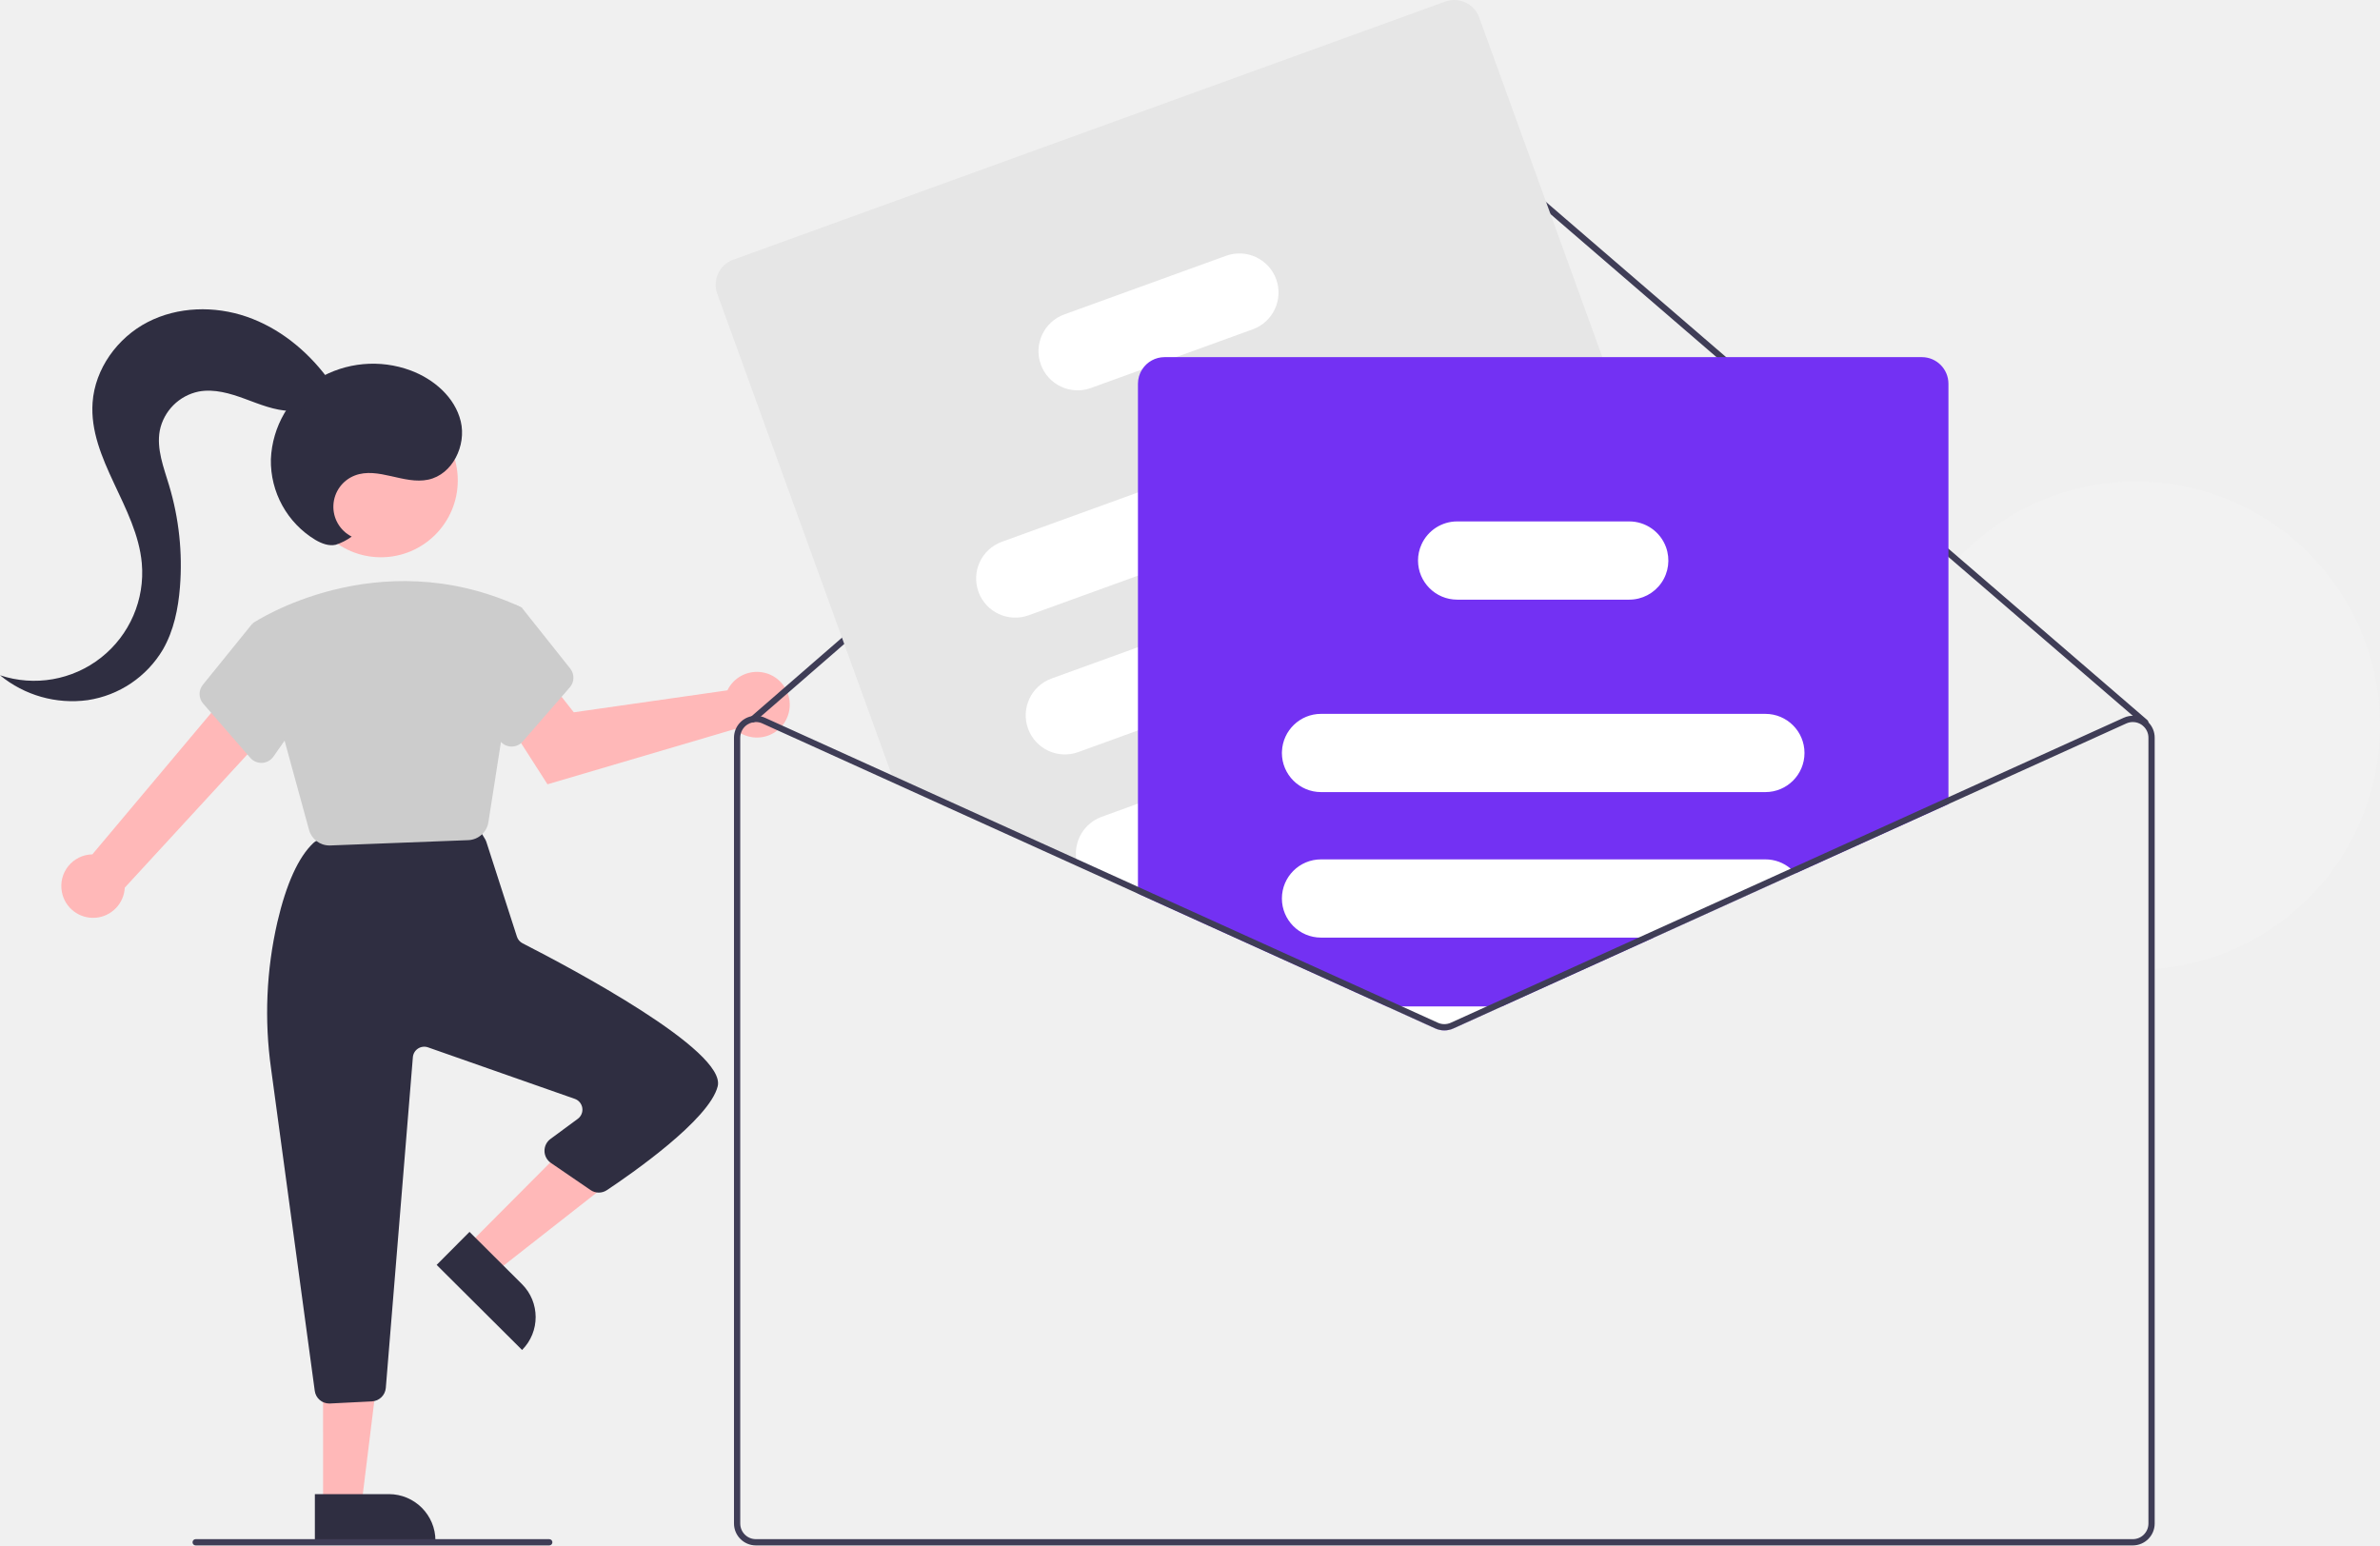
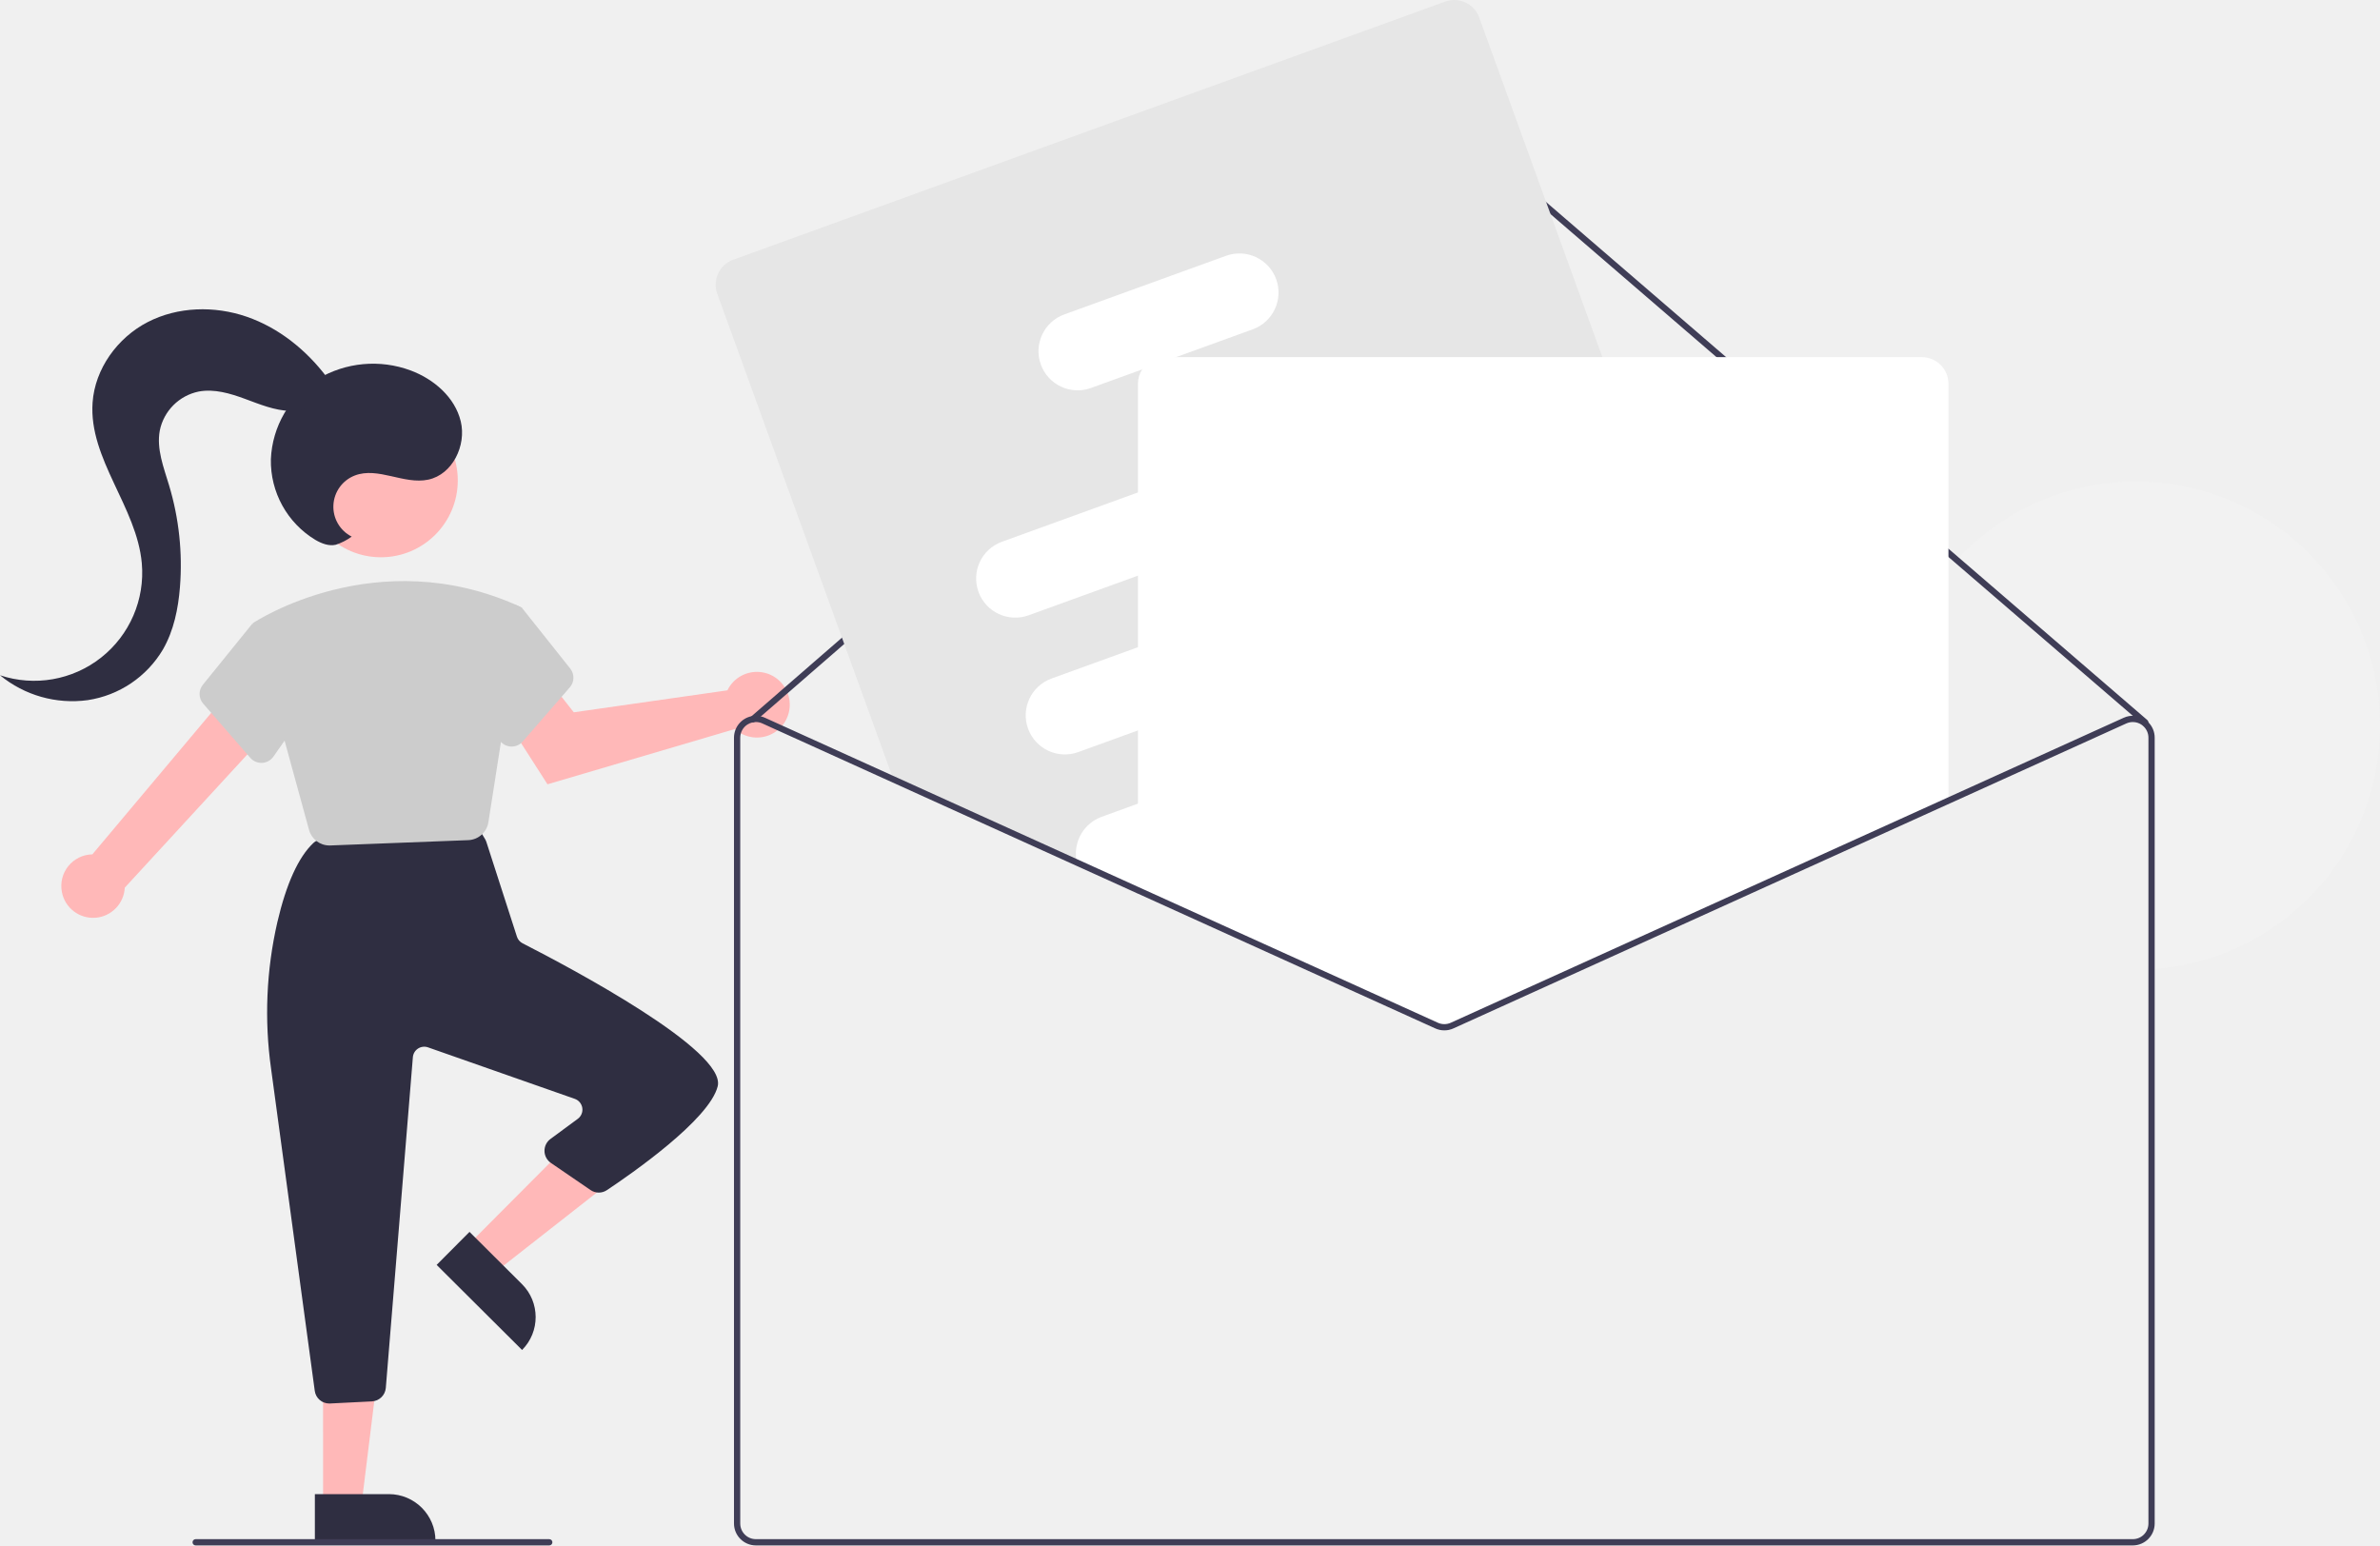
<svg xmlns="http://www.w3.org/2000/svg" data-name="Layer 1" width="760.554" height="493.87" viewBox="0 0 760.554 493.87">
  <path d="M980.277,434.935a77.996,77.996,0,0,1-72,77.77c-.66.05-1.33.1-2,.13v-74.03a4.959,4.959,0,0,0-1.84-3.86,1.247,1.247,0,0,0-.22-.18,1.861,1.861,0,0,0-.23-.16,5.001,5.001,0,0,0-4.77-.35l-.83-1.82a7.007,7.007,0,0,1,2.89-.63l-56.96-49.07c.44-.5.9-.99,1.36-1.48a78.007,78.007,0,0,1,134.6,53.68Z" transform="translate(-219.7232 -203.0649)" fill="#f2f2f2" />
  <path d="M239.501,488.121a10.087,10.087,0,0,1,9.73-12.023l44.962-53.523,11.225,14.352-45.823,49.812a10.142,10.142,0,0,1-20.095,1.382Z" transform="translate(-219.7232 -203.0649)" fill="#ffb8b8" />
  <path d="M453.01,422.243a10.527,10.527,0,0,0-.832,1.433l-49.094,7.018-7.455-9.465-15.754,9.384,14.809,23.089,59.875-17.65A10.496,10.496,0,1,0,453.01,422.243Z" transform="translate(-219.7232 -203.0649)" fill="#ffb8b8" />
  <polygon points="149.426 398.009 158.114 406.659 195.614 377.267 182.792 364.5 149.426 398.009" fill="#ffb8b8" />
  <path d="M358.894,608.163h38.531a0,0,0,0,1,0,0v14.887a0,0,0,0,1,0,0H373.781a14.887,14.887,0,0,1-14.887-14.887v0A0,0,0,0,1,358.894,608.163Z" transform="translate(-7.95298 1115.599) rotate(-135.1232)" fill="#2f2e41" />
  <polygon points="103.246 480.98 115.506 480.98 121.338 433.692 103.244 433.692 103.246 480.98" fill="#ffb8b8" />
  <path d="M320.342,680.541h38.531a0,0,0,0,1,0,0v14.887a0,0,0,0,1,0,0H335.229a14.887,14.887,0,0,1-14.887-14.887v0A0,0,0,0,1,320.342,680.541Z" transform="translate(459.523 1172.889) rotate(179.9974)" fill="#2f2e41" />
  <path d="M320.304,647.522l-13.964-102.987a128.95,128.95,0,0,1,2.001-46.716c2.866-12.312,6.737-20.84,11.507-25.347a4.718,4.718,0,0,1,2.743-1.253l46.106-4.803a4.706,4.706,0,0,1,4.51,2.254l1.516,2.526a4.698,4.698,0,0,1,.442.974l9.748,30.22a3.616,3.616,0,0,0,1.808,2.126c15.348,7.836,65.203,34.288,62.35,45.7-2.681,10.723-27.779,28.11-35.408,33.183a4.661,4.661,0,0,1-5.24-.04L395.761,574.695a4.693,4.693,0,0,1-.134-7.651l8.733-6.434a3.651,3.651,0,0,0-.957-6.384l-46.898-16.456a3.65,3.65,0,0,0-4.846,3.147l-8.647,105.688a4.705,4.705,0,0,1-4.443,4.304l-13.379.669c-.081.004-.162.006-.243.006A4.663,4.663,0,0,1,320.304,647.522Z" transform="translate(-219.7232 -203.0649)" fill="#2f2e41" />
  <circle cx="121.726" cy="153.524" r="24.561" fill="#ffb8b8" />
  <path d="M318.477,468.265l-18.079-65.965.31-.209c.388-.262,39.356-25.993,84.98-5.257l.827.475L375.802,465.776a6.786,6.786,0,0,1-6.444,5.777L325.275,473.248c-.089.003-.177.005-.266.005A6.751,6.751,0,0,1,318.477,468.265Z" transform="translate(-219.7232 -203.0649)" fill="#ccc" />
  <path d="M299.71,445.244l-15.057-17.315a4.686,4.686,0,0,1-.106-6.032l15.741-19.445,12.083,3.296,6.406,22.422-11.681,16.687a4.665,4.665,0,0,1-3.599,1.995c-.084.004-.168.006-.252.006A4.66,4.66,0,0,1,299.71,445.244Z" transform="translate(-219.7232 -203.0649)" fill="#ccc" />
  <path d="M382.975,441.637a4.665,4.665,0,0,1-3.599-1.995l-11.681-16.687,5.618-23.602,11.125-3.034,2.076.991,15.41,19.374a4.686,4.686,0,0,1-.106,6.032l-15.057,17.315a4.66,4.66,0,0,1-3.535,1.613C383.143,441.643,383.059,441.641,382.975,441.637Z" transform="translate(-219.7232 -203.0649)" fill="#ccc" />
  <path d="M906.277,433.905a.98.98,0,0,1-.24.68 1.0 1,0,0,1-1.41.11l-3.35-2.89-56.96-49.07L684.557,245.085a5.02,5.02,0,0,0-6.54.01l-215.14,186.91-1.94,1.68a.966.966,0,0,1-.25.16,1,1,0,0,1-.51.08,1.025,1.025,0,0,1-.65-.33.997.997,0,0,1,.09-1.41l.27-.24,216.82-188.36a7.047,7.047,0,0,1,9.16-.02l159.81,137.69,60.25,51.92A1.016,1.016,0,0,1,906.277,433.905Z" transform="translate(-219.7232 -203.0649)" fill="#3f3d56" />
  <path d="M784.807,463.435l-2.63-7.24-9.06-25-19.52-53.83-21.82-60.17-39.35-108.53a8.516,8.516,0,0,0-10.89-5.09l-227.51,82.49a8.512,8.512,0,0,0-5.09,10.89l55.79,153.86.95,2.63,58.56,26.54,16.46,7.46,2.67,1.21,69.69,31.59,2.7-.98,45.71-16.57,68.95-25,9.29-3.37A8.518,8.518,0,0,0,784.807,463.435Z" transform="translate(-219.7232 -203.0649)" fill="#e6e6e6" />
  <path d="M689.407,335.275a12.522,12.522,0,0,0-16.02-7.49l-90.02,32.65-43.47,15.76a12.498,12.498,0,1,0,8.52,23.5l34.95-12.67,98.55-35.73A12.522,12.522,0,0,0,689.407,335.275Z" transform="translate(-219.7232 -203.0649)" fill="#fff" />
  <path d="M705.257,378.995a12.522,12.522,0,0,0-16.02-7.49l-15.25,5.53-90.62,32.86-27.62,10.01a12.503,12.503,0,0,0,8.52,23.51l19.1-6.93,114.4-41.48c.26-.09.51-.2.76-.31A12.498,12.498,0,0,0,705.257,378.995Z" transform="translate(-219.7232 -203.0649)" fill="#fff" />
  <path d="M721.277,423.175a12.511,12.511,0,0,0-16.01-7.49l-42.77,15.51-33.11,12.01-46.02,16.68-11.6,4.21a12.527,12.527,0,0,0-8.13,13.42,12.365,12.365,0,0,0,.6,2.47l16.46,7.46,2.67-.97h.02l83.51-30.28,46.89-17a12.511,12.511,0,0,0,7.49-16.02Z" transform="translate(-219.7232 -203.0649)" fill="#fff" />
  <path d="M627.547,292.295a12.522,12.522,0,0,0-16.02-7.49l-51.7,18.74a12.503,12.503,0,0,0,8.52,23.51l16.36-5.93,10.83-3.93,24.521-8.89A12.511,12.511,0,0,0,627.547,292.295Z" transform="translate(-219.7232 -203.0649)" fill="#fff" />
-   <path d="M833.867,317.195h-242a8.502,8.502,0,0,0-7.16,3.93,8.414,8.414,0,0,0-1.34,4.57v162.96l69.69,31.59,9.82,4.45,15.51,7.03a7.02,7.02,0,0,0,5.78,0l15.51-7.03,48.54-22,45.24-20.51,48.91-22.16v-134.33A8.505,8.505,0,0,0,833.867,317.195Z" transform="translate(-219.7232 -203.0649)" fill="#7331f3" />
+   <path d="M833.867,317.195h-242a8.502,8.502,0,0,0-7.16,3.93,8.414,8.414,0,0,0-1.34,4.57v162.96l69.69,31.59,9.82,4.45,15.51,7.03a7.02,7.02,0,0,0,5.78,0l15.51-7.03,48.54-22,45.24-20.51,48.91-22.16v-134.33A8.505,8.505,0,0,0,833.867,317.195Z" transform="translate(-219.7232 -203.0649)" fill="#ffffff" />
  <path d="M783.867,431.195h-142a12.497,12.497,0,0,0-12.48,12.01,4.011,4.011,0,0,0-.02.49,12.518,12.518,0,0,0,12.5,12.5h142a12.5,12.5,0,0,0,0-25Z" transform="translate(-219.7232 -203.0649)" fill="#fff" />
  <path d="M791.957,480.675a12.411,12.411,0,0,0-8.09-2.98h-142a12.5,12.5,0,0,0,0,25H748.217l45.24-20.51A12.583,12.583,0,0,0,791.957,480.675Z" transform="translate(-219.7232 -203.0649)" fill="#fff" />
  <path d="M662.877,524.695l15.51,7.03a7.02,7.02,0,0,0,5.78,0l15.51-7.03Z" transform="translate(-219.7232 -203.0649)" fill="#fff" />
  <path d="M752.107,377.905a12.506,12.506,0,0,0-11.74-8.21h-55a12.509,12.509,0,0,0-11.38,7.34,12.358,12.358,0,0,0-1.12,5.16,12.518,12.518,0,0,0,12.5,12.5h55a12.499,12.499,0,0,0,11.74-16.79Z" transform="translate(-219.7232 -203.0649)" fill="#fff" />
  <path d="M743.367,502.695l-48.54,22-11.49,5.21a5.016,5.016,0,0,1-4.12,0l-11.49-5.21h-4.85l15.51,7.03a7.02,7.02,0,0,0,5.78,0l15.51-7.03,48.54-22Zm0,0-48.54,22-11.49,5.21a5.016,5.016,0,0,1-4.12,0l-11.49-5.21h-4.85l15.51,7.03a7.02,7.02,0,0,0,5.78,0l15.51-7.03,48.54-22Zm0,0-48.54,22-11.49,5.21a5.016,5.016,0,0,1-4.12,0l-11.49-5.21h-4.85l15.51,7.03a7.02,7.02,0,0,0,5.78,0l15.51-7.03,48.54-22Zm162.91-68.79a7.638,7.638,0,0,0-1.21-.98,6.961,6.961,0,0,0-6.68-.49l-106.43,48.24-48.59,22.02-48.54,22-11.49,5.21a5.016,5.016,0,0,1-4.12,0l-11.49-5.21-11.97-5.43-72.37-32.79-.02-.01-19.73-8.95-58.91-26.7-40.56-18.38a6.107,6.107,0,0,0-1.29-.43,6.709,6.709,0,0,0-2.99-.06,7.017,7.017,0,0,0-5.61,6.86v251.13a7.008,7.008,0,0,0,7,7h440a7.008,7.008,0,0,0,7-7v-251.13A6.972,6.972,0,0,0,906.277,433.905Zm0,256.03a5.002,5.002,0,0,1-5,5h-440a5.002,5.002,0,0,1-5-5v-251.13a5.001,5.001,0,0,1,2.29-4.2,5.168,5.168,0,0,1,1.61-.68,4.511,4.511,0,0,1,.51-.08,3.898,3.898,0,0,1,.59-.04,4.97,4.97,0,0,1,2.06.45l42.34,19.19,58.56,26.54,16.46,7.46,2.67,1.21,69.69,31.59,9.82,4.45,15.51,7.03a7.02,7.02,0,0,0,5.78,0l15.51-7.03,48.54-22,45.24-20.51,105.76-47.93a5.001,5.001,0,0,1,4.77.35,1.861,1.861,0,0,1,.23.16,1.247,1.247,0,0,1,.22.18,4.959,4.959,0,0,1,1.84,3.86Zm-162.91-187.24-48.54,22-11.49,5.21a5.016,5.016,0,0,1-4.12,0l-11.49-5.21h-4.85l15.51,7.03a7.02,7.02,0,0,0,5.78,0l15.51-7.03,48.54-22Zm0,0-48.54,22-11.49,5.21a5.016,5.016,0,0,1-4.12,0l-11.49-5.21h-4.85l15.51,7.03a7.02,7.02,0,0,0,5.78,0l15.51-7.03,48.54-22Zm-162.67-15.25,2.67,1.21v-2.18Zm162.67,15.25-48.54,22-11.49,5.21a5.016,5.016,0,0,1-4.12,0l-11.49-5.21h-4.85l15.51,7.03a7.02,7.02,0,0,0,5.78,0l15.51-7.03,48.54-22Z" transform="translate(-219.7232 -203.0649)" fill="#3f3d56" />
  <path d="M395.249,696.935h-113a1,1,0,0,1,0-2h113a1,1,0,1,1,0,2Z" transform="translate(-219.7232 -203.0649)" fill="#3f3d56" />
  <path d="M332.111,374.55a10.702,10.702,0,0,1,.99-19.527c7.412-2.86,15.72,2.977,23.489,1.317,7.743-1.654,12.223-10.911,10.374-18.611s-8.575-13.499-15.993-16.268a34.48,34.48,0,0,0-29.741,2.726,31.751,31.751,0,0,0-14.945,25.634,29.437,29.437,0,0,0,14.244,25.791c1.975,1.138,4.273,2.052,6.494,1.54A18.1,18.1,0,0,0,332.111,374.55Z" transform="translate(-219.7232 -203.0649)" fill="#2f2e41" />
  <path d="M324.152,323.589c-6.535-8.668-15.358-15.79-25.624-19.32s-21.997-3.247-31.639,1.742-16.832,14.899-17.582,25.729c-1.249,18.025,14.152,33.346,15.733,51.345a34.526,34.526,0,0,1-45.317,35.773,36.35,36.35,0,0,0,28.017,7.951,33.786,33.786,0,0,0,24.047-16.181c3.466-6.023,4.89-13.018,5.442-19.945a88.618,88.618,0,0,0-3.468-32.493c-1.728-5.741-4.07-11.649-2.975-17.544a15.966,15.966,0,0,1,12.435-12.454c4.953-.928,10.018.584,14.747,2.323s9.498,3.753,14.536,3.868,10.526-2.191,12.473-6.839Z" transform="translate(-219.7232 -203.0649)" fill="#2f2e41" />
</svg>
